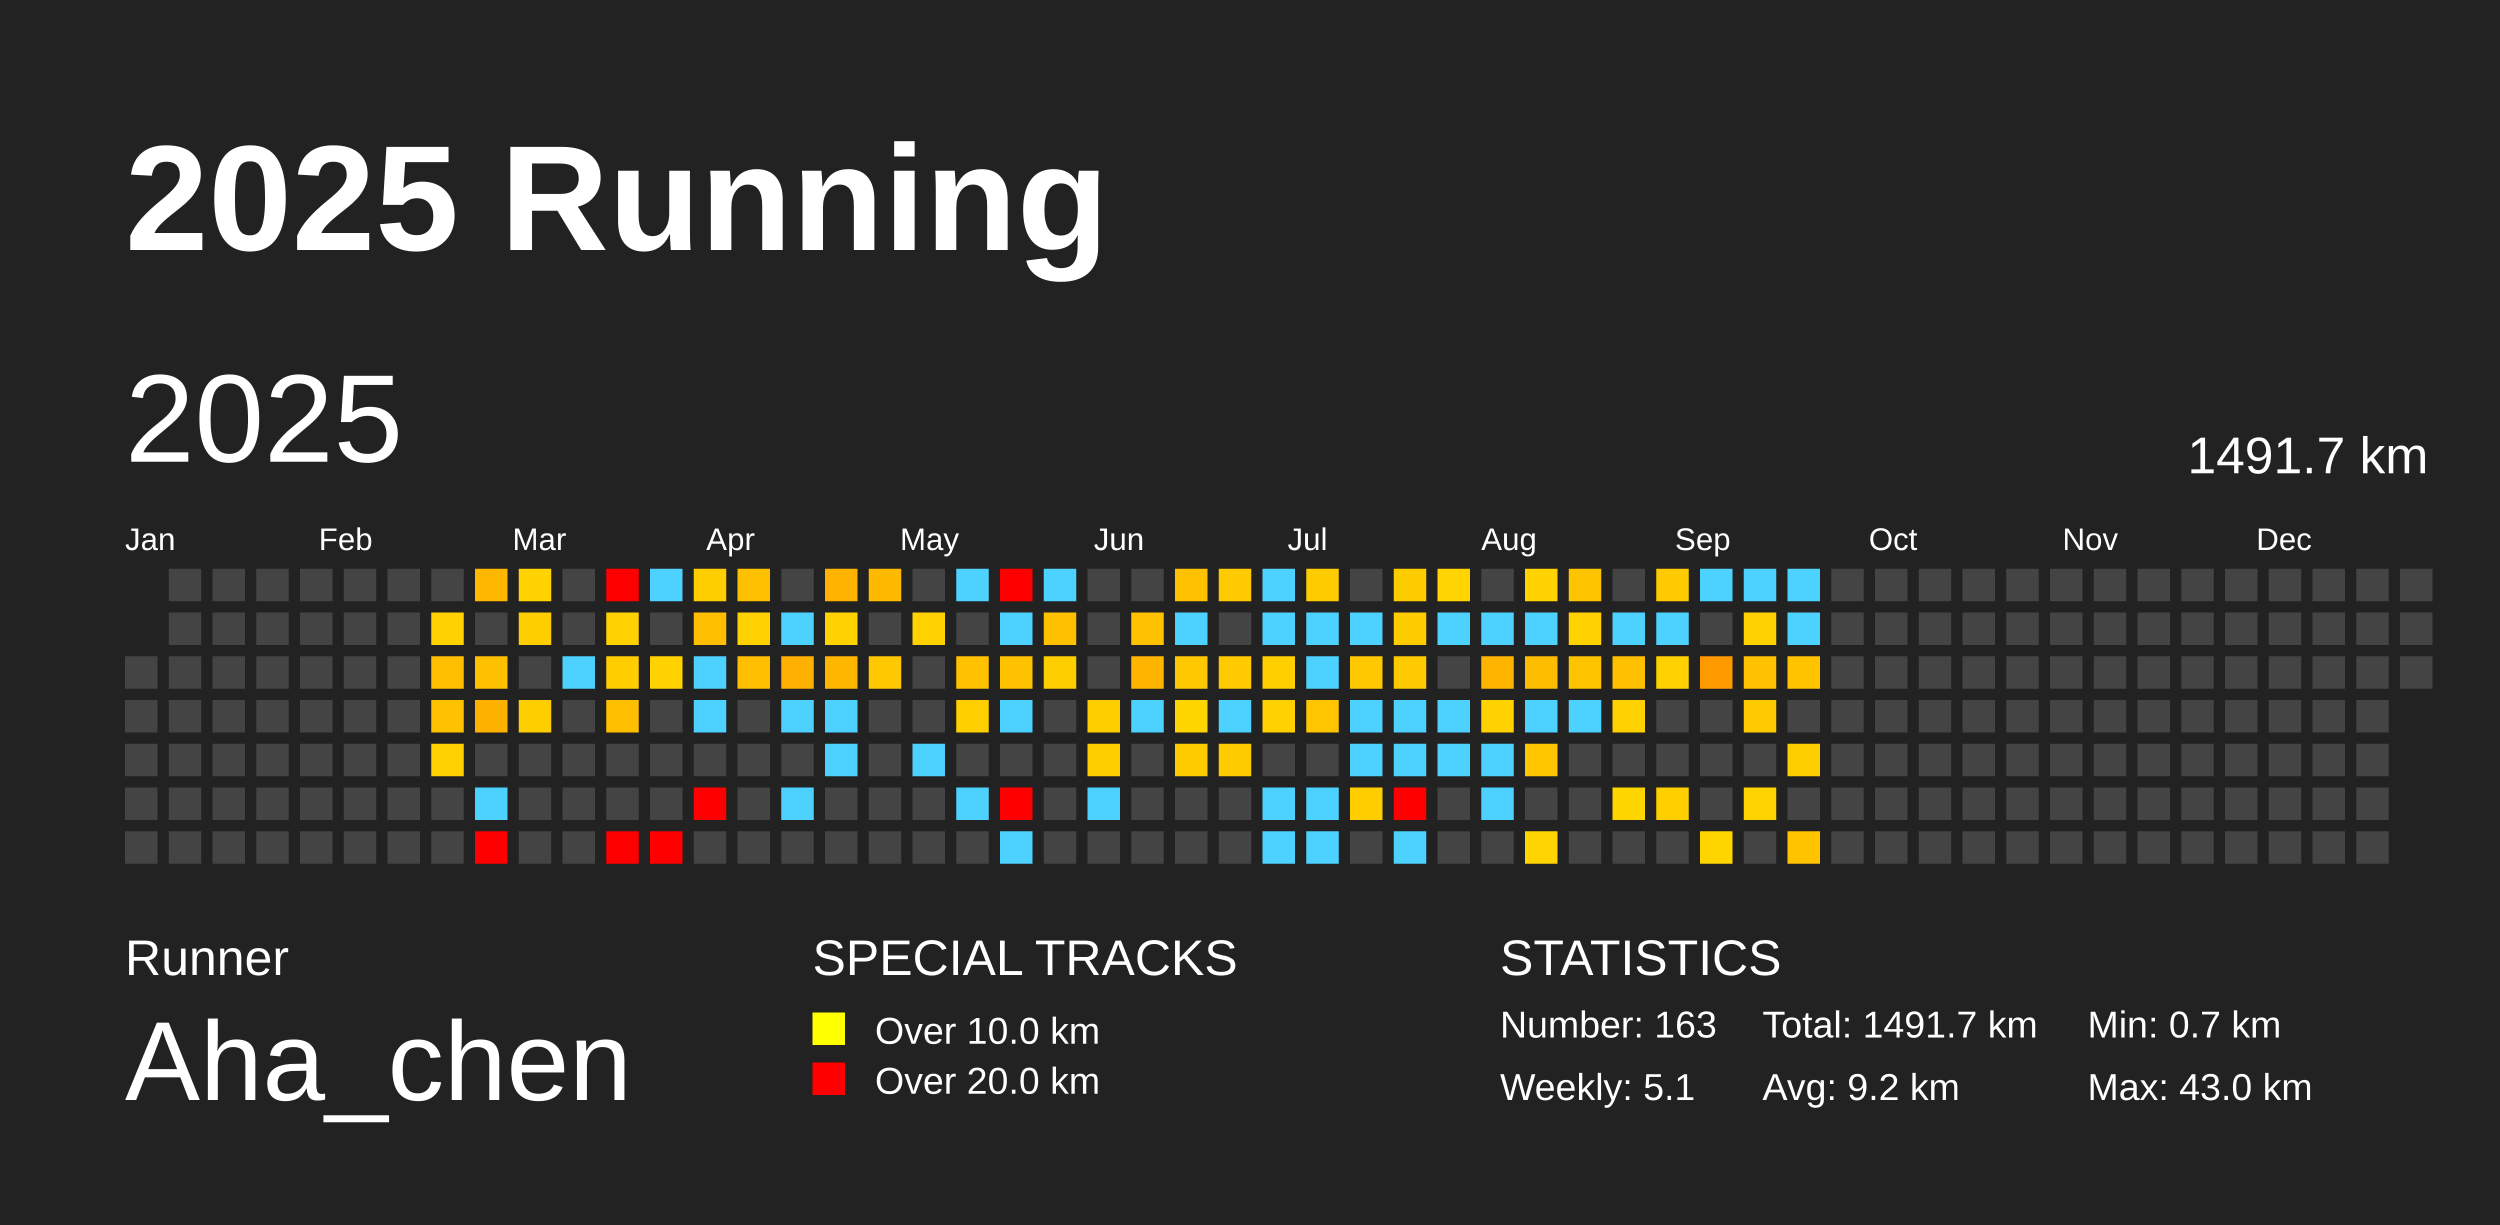
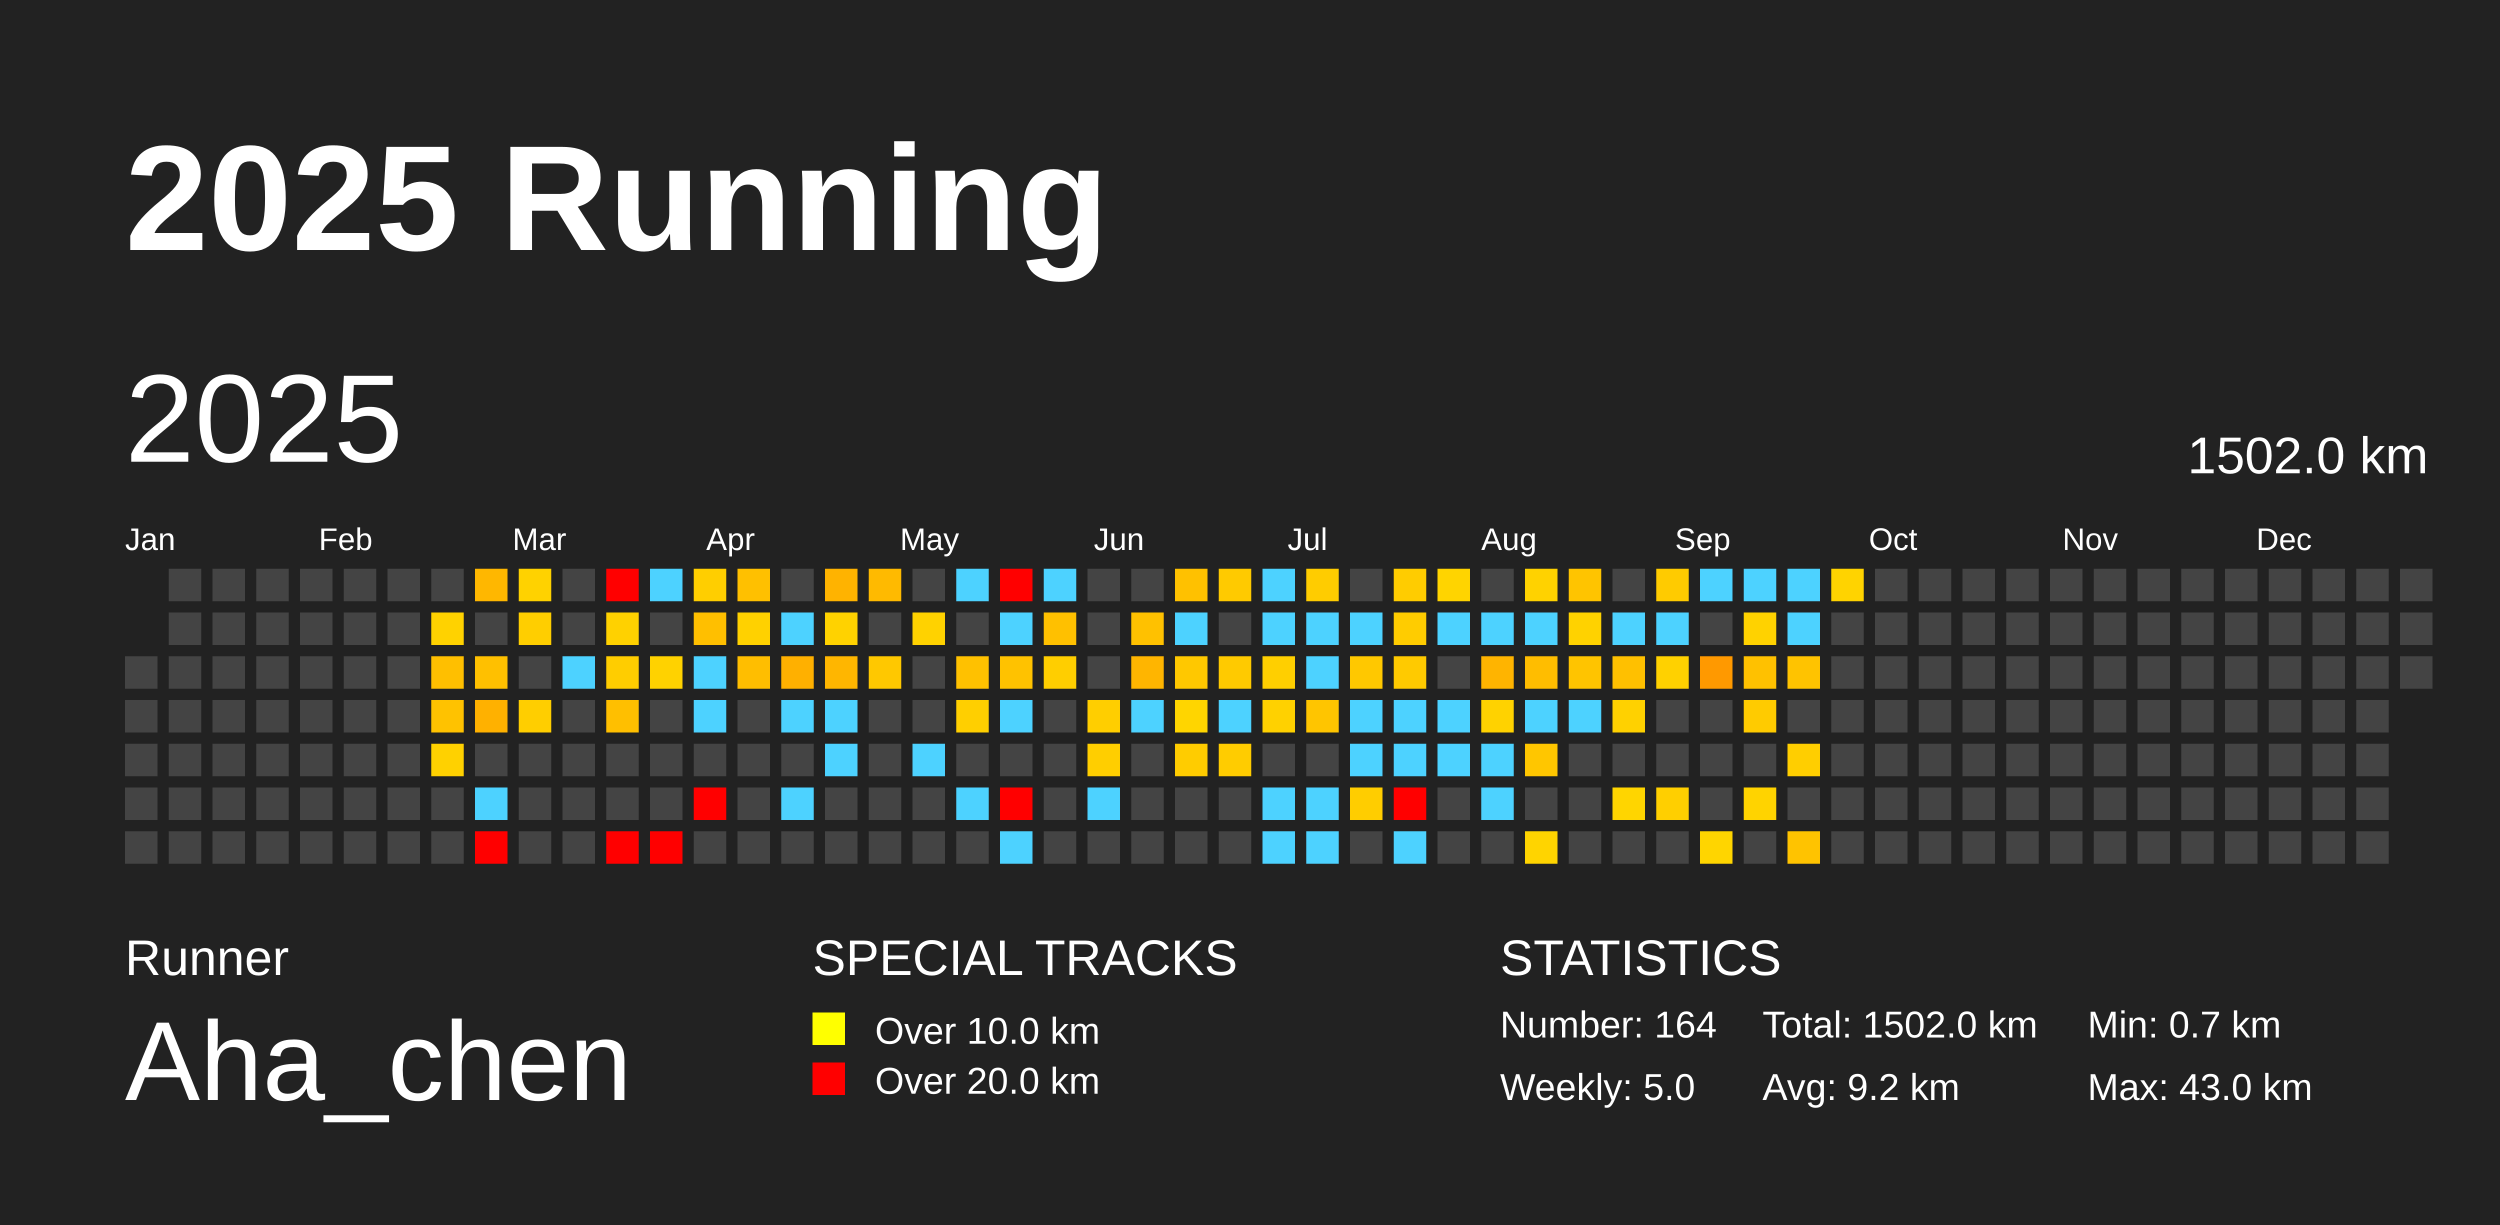
<svg xmlns="http://www.w3.org/2000/svg" baseProfile="full" height="98mm" version="1.1" viewBox="0,0,200,98" width="200mm">
  <defs />
  <rect fill="#222222" height="98" width="200" x="0" y="0" />
  <text fill="#FFFFFF" style="font-size:12px; font-family:Arial; font-weight:bold;" x="10" y="20">2025 Running</text>
  <text fill="#FFFFFF" style="font-size:4px; font-family:Arial" x="10" y="78">Runner</text>
  <text fill="#FFFFFF" style="font-size:9px; font-family:Arial" x="10" y="88">Aha_chen</text>
  <text fill="#FFFFFF" style="font-size:4px; font-family:Arial" x="65" y="78">SPECIAL TRACKS</text>
  <rect fill="yellow" height="2.6" width="2.6" x="65" y="81" />
  <text fill="#FFFFFF" style="font-size:3px; font-family:Arial" x="70" y="83.5">Over 10.0 km</text>
  <rect fill="red" height="2.6" width="2.6" x="65" y="85" />
  <text fill="#FFFFFF" style="font-size:3px; font-family:Arial" x="70" y="87.5">Over 20.0 km</text>
  <text fill="#FFFFFF" style="font-size:4px; font-family:Arial" x="120" y="78">STATISTICS</text>
-   <text fill="#FFFFFF" style="font-size:3px; font-family:Arial" x="120" y="83">Number: 163</text>
-   <text fill="#FFFFFF" style="font-size:3px; font-family:Arial" x="120" y="88">Weekly: 5.1</text>
-   <text fill="#FFFFFF" style="font-size:3px; font-family:Arial" x="141" y="83">Total: 1491.7 km</text>
+   <text fill="#FFFFFF" style="font-size:3px; font-family:Arial" x="120" y="83">Number: 164</text>
+   <text fill="#FFFFFF" style="font-size:3px; font-family:Arial" x="120" y="88">Weekly: 5.0</text>
+   <text fill="#FFFFFF" style="font-size:3px; font-family:Arial" x="141" y="83">Total: 1502.0 km</text>
  <text fill="#FFFFFF" style="font-size:3px; font-family:Arial" x="141" y="88">Avg: 9.2 km</text>
  <text fill="#FFFFFF" style="font-size:3px; font-family:Arial" x="167" y="83">Min: 0.7 km</text>
  <text fill="#FFFFFF" style="font-size:3px; font-family:Arial" x="167" y="88">Max: 43.0 km</text>
  <text dominant-baseline="hanging" fill="#FFFFFF" style="font-size:10.0px; font-family:Arial;" x="10" y="30">2025</text>
-   <text dominant-baseline="hanging" fill="#FFFFFF" style="font-size:4.125px; font-family:Arial;" x="175" y="35">1491.7 km</text>
+   <text dominant-baseline="hanging" fill="#FFFFFF" style="font-size:4.125px; font-family:Arial;" x="175" y="35">1502.0 km</text>
  <text fill="#FFFFFF" style="font-size:2.5px; font-family:Arial" x="10.0" y="44">Jan</text>
  <text fill="#FFFFFF" style="font-size:2.5px; font-family:Arial" x="25.5" y="44">Feb</text>
  <text fill="#FFFFFF" style="font-size:2.5px; font-family:Arial" x="41.0" y="44">Mar</text>
  <text fill="#FFFFFF" style="font-size:2.5px; font-family:Arial" x="56.5" y="44">Apr</text>
  <text fill="#FFFFFF" style="font-size:2.5px; font-family:Arial" x="72.0" y="44">May</text>
  <text fill="#FFFFFF" style="font-size:2.5px; font-family:Arial" x="87.5" y="44">Jun</text>
  <text fill="#FFFFFF" style="font-size:2.5px; font-family:Arial" x="103.0" y="44">Jul</text>
  <text fill="#FFFFFF" style="font-size:2.5px; font-family:Arial" x="118.5" y="44">Aug</text>
  <text fill="#FFFFFF" style="font-size:2.5px; font-family:Arial" x="134.0" y="44">Sep</text>
  <text fill="#FFFFFF" style="font-size:2.5px; font-family:Arial" x="149.5" y="44">Oct</text>
  <text fill="#FFFFFF" style="font-size:2.5px; font-family:Arial" x="165.0" y="44">Nov</text>
  <text fill="#FFFFFF" style="font-size:2.5px; font-family:Arial" x="180.5" y="44">Dec</text>
  <rect fill="#444444" height="2.6" width="2.6" x="10.0" y="52.5" />
  <rect fill="#444444" height="2.6" width="2.6" x="10.0" y="56.0" />
  <rect fill="#444444" height="2.6" width="2.6" x="10.0" y="59.5" />
  <rect fill="#444444" height="2.6" width="2.6" x="10.0" y="63.0" />
  <rect fill="#444444" height="2.6" width="2.6" x="10.0" y="66.5" />
  <rect fill="#444444" height="2.6" width="2.6" x="13.5" y="45.5" />
  <rect fill="#444444" height="2.6" width="2.6" x="13.5" y="49.0" />
  <rect fill="#444444" height="2.6" width="2.6" x="13.5" y="52.5" />
  <rect fill="#444444" height="2.6" width="2.6" x="13.5" y="56.0" />
  <rect fill="#444444" height="2.6" width="2.6" x="13.5" y="59.5" />
  <rect fill="#444444" height="2.6" width="2.6" x="13.5" y="63.0" />
  <rect fill="#444444" height="2.6" width="2.6" x="13.5" y="66.5" />
  <rect fill="#444444" height="2.6" width="2.6" x="17.0" y="45.5" />
  <rect fill="#444444" height="2.6" width="2.6" x="17.0" y="49.0" />
  <rect fill="#444444" height="2.6" width="2.6" x="17.0" y="52.5" />
  <rect fill="#444444" height="2.6" width="2.6" x="17.0" y="56.0" />
  <rect fill="#444444" height="2.6" width="2.6" x="17.0" y="59.5" />
  <rect fill="#444444" height="2.6" width="2.6" x="17.0" y="63.0" />
  <rect fill="#444444" height="2.6" width="2.6" x="17.0" y="66.5" />
  <rect fill="#444444" height="2.6" width="2.6" x="20.5" y="45.5" />
  <rect fill="#444444" height="2.6" width="2.6" x="20.5" y="49.0" />
  <rect fill="#444444" height="2.6" width="2.6" x="20.5" y="52.5" />
  <rect fill="#444444" height="2.6" width="2.6" x="20.5" y="56.0" />
  <rect fill="#444444" height="2.6" width="2.6" x="20.5" y="59.5" />
  <rect fill="#444444" height="2.6" width="2.6" x="20.5" y="63.0" />
  <rect fill="#444444" height="2.6" width="2.6" x="20.5" y="66.5" />
  <rect fill="#444444" height="2.6" width="2.6" x="24.0" y="45.5" />
  <rect fill="#444444" height="2.6" width="2.6" x="24.0" y="49.0" />
  <rect fill="#444444" height="2.6" width="2.6" x="24.0" y="52.5" />
  <rect fill="#444444" height="2.6" width="2.6" x="24.0" y="56.0" />
  <rect fill="#444444" height="2.6" width="2.6" x="24.0" y="59.5" />
  <rect fill="#444444" height="2.6" width="2.6" x="24.0" y="63.0" />
  <rect fill="#444444" height="2.6" width="2.6" x="24.0" y="66.5" />
  <rect fill="#444444" height="2.6" width="2.6" x="27.5" y="45.5" />
  <rect fill="#444444" height="2.6" width="2.6" x="27.5" y="49.0" />
  <rect fill="#444444" height="2.6" width="2.6" x="27.5" y="52.5" />
  <rect fill="#444444" height="2.6" width="2.6" x="27.5" y="56.0" />
  <rect fill="#444444" height="2.6" width="2.6" x="27.5" y="59.5" />
  <rect fill="#444444" height="2.6" width="2.6" x="27.5" y="63.0" />
  <rect fill="#444444" height="2.6" width="2.6" x="27.5" y="66.5" />
  <rect fill="#444444" height="2.6" width="2.6" x="31.0" y="45.5" />
  <rect fill="#444444" height="2.6" width="2.6" x="31.0" y="49.0" />
  <rect fill="#444444" height="2.6" width="2.6" x="31.0" y="52.5" />
  <rect fill="#444444" height="2.6" width="2.6" x="31.0" y="56.0" />
  <rect fill="#444444" height="2.6" width="2.6" x="31.0" y="59.5" />
  <rect fill="#444444" height="2.6" width="2.6" x="31.0" y="63.0" />
  <rect fill="#444444" height="2.6" width="2.6" x="31.0" y="66.5" />
  <rect fill="#444444" height="2.6" width="2.6" x="34.5" y="45.5" />
  <rect fill="#ffd200" height="2.6" width="2.6" x="34.5" y="49.0" />
  <rect fill="#ffbf00" height="2.6" width="2.6" x="34.5" y="52.5" />
  <rect fill="#ffc200" height="2.6" width="2.6" x="34.5" y="56.0" />
  <rect fill="#ffd100" height="2.6" width="2.6" x="34.5" y="59.5" />
  <rect fill="#444444" height="2.6" width="2.6" x="34.5" y="63.0" />
  <rect fill="#444444" height="2.6" width="2.6" x="34.5" y="66.5" />
  <rect fill="#ffb700" height="2.6" width="2.6" x="38.0" y="45.5" />
  <rect fill="#444444" height="2.6" width="2.6" x="38.0" y="49.0" />
  <rect fill="#ffc000" height="2.6" width="2.6" x="38.0" y="52.5" />
  <rect fill="#ffb100" height="2.6" width="2.6" x="38.0" y="56.0" />
  <rect fill="#444444" height="2.6" width="2.6" x="38.0" y="59.5" />
  <rect fill="#4dd2ff" height="2.6" width="2.6" x="38.0" y="63.0" />
  <rect fill="red" height="2.6" width="2.6" x="38.0" y="66.5" />
  <rect fill="#ffd200" height="2.6" width="2.6" x="41.5" y="45.5" />
  <rect fill="#ffce00" height="2.6" width="2.6" x="41.5" y="49.0" />
  <rect fill="#444444" height="2.6" width="2.6" x="41.5" y="52.5" />
  <rect fill="#ffce00" height="2.6" width="2.6" x="41.5" y="56.0" />
  <rect fill="#444444" height="2.6" width="2.6" x="41.5" y="59.5" />
  <rect fill="#444444" height="2.6" width="2.6" x="41.5" y="63.0" />
  <rect fill="#444444" height="2.6" width="2.6" x="41.5" y="66.5" />
  <rect fill="#444444" height="2.6" width="2.6" x="45.0" y="45.5" />
  <rect fill="#444444" height="2.6" width="2.6" x="45.0" y="49.0" />
  <rect fill="#4dd2ff" height="2.6" width="2.6" x="45.0" y="52.5" />
  <rect fill="#444444" height="2.6" width="2.6" x="45.0" y="56.0" />
  <rect fill="#444444" height="2.6" width="2.6" x="45.0" y="59.5" />
  <rect fill="#444444" height="2.6" width="2.6" x="45.0" y="63.0" />
  <rect fill="#444444" height="2.6" width="2.6" x="45.0" y="66.5" />
  <rect fill="red" height="2.6" width="2.6" x="48.5" y="45.5" />
  <rect fill="#ffd100" height="2.6" width="2.6" x="48.5" y="49.0" />
  <rect fill="#ffcd00" height="2.6" width="2.6" x="48.5" y="52.5" />
  <rect fill="#ffbf00" height="2.6" width="2.6" x="48.5" y="56.0" />
  <rect fill="#444444" height="2.6" width="2.6" x="48.5" y="59.5" />
  <rect fill="#444444" height="2.6" width="2.6" x="48.5" y="63.0" />
  <rect fill="red" height="2.6" width="2.6" x="48.5" y="66.5" />
  <rect fill="#4dd2ff" height="2.6" width="2.6" x="52.0" y="45.5" />
  <rect fill="#444444" height="2.6" width="2.6" x="52.0" y="49.0" />
  <rect fill="#ffd200" height="2.6" width="2.6" x="52.0" y="52.5" />
  <rect fill="#444444" height="2.6" width="2.6" x="52.0" y="56.0" />
  <rect fill="#444444" height="2.6" width="2.6" x="52.0" y="59.5" />
  <rect fill="#444444" height="2.6" width="2.6" x="52.0" y="63.0" />
  <rect fill="red" height="2.6" width="2.6" x="52.0" y="66.5" />
  <rect fill="#ffce00" height="2.6" width="2.6" x="55.5" y="45.5" />
  <rect fill="#ffbf00" height="2.6" width="2.6" x="55.5" y="49.0" />
  <rect fill="#4dd2ff" height="2.6" width="2.6" x="55.5" y="52.5" />
  <rect fill="#4dd2ff" height="2.6" width="2.6" x="55.5" y="56.0" />
  <rect fill="#444444" height="2.6" width="2.6" x="55.5" y="59.5" />
  <rect fill="red" height="2.6" width="2.6" x="55.5" y="63.0" />
  <rect fill="#444444" height="2.6" width="2.6" x="55.5" y="66.5" />
  <rect fill="#ffc000" height="2.6" width="2.6" x="59.0" y="45.5" />
  <rect fill="#ffd100" height="2.6" width="2.6" x="59.0" y="49.0" />
  <rect fill="#ffbe00" height="2.6" width="2.6" x="59.0" y="52.5" />
  <rect fill="#444444" height="2.6" width="2.6" x="59.0" y="56.0" />
  <rect fill="#444444" height="2.6" width="2.6" x="59.0" y="59.5" />
  <rect fill="#444444" height="2.6" width="2.6" x="59.0" y="63.0" />
  <rect fill="#444444" height="2.6" width="2.6" x="59.0" y="66.5" />
  <rect fill="#444444" height="2.6" width="2.6" x="62.5" y="45.5" />
  <rect fill="#4dd2ff" height="2.6" width="2.6" x="62.5" y="49.0" />
  <rect fill="#ffb000" height="2.6" width="2.6" x="62.5" y="52.5" />
  <rect fill="#4dd2ff" height="2.6" width="2.6" x="62.5" y="56.0" />
  <rect fill="#444444" height="2.6" width="2.6" x="62.5" y="59.5" />
  <rect fill="#4dd2ff" height="2.6" width="2.6" x="62.5" y="63.0" />
  <rect fill="#444444" height="2.6" width="2.6" x="62.5" y="66.5" />
  <rect fill="#ffb300" height="2.6" width="2.6" x="66.0" y="45.5" />
  <rect fill="#ffd200" height="2.6" width="2.6" x="66.0" y="49.0" />
  <rect fill="#ffb600" height="2.6" width="2.6" x="66.0" y="52.5" />
  <rect fill="#4dd2ff" height="2.6" width="2.6" x="66.0" y="56.0" />
  <rect fill="#4dd2ff" height="2.6" width="2.6" x="66.0" y="59.5" />
  <rect fill="#444444" height="2.6" width="2.6" x="66.0" y="63.0" />
  <rect fill="#444444" height="2.6" width="2.6" x="66.0" y="66.5" />
  <rect fill="#ffba00" height="2.6" width="2.6" x="69.5" y="45.5" />
  <rect fill="#444444" height="2.6" width="2.6" x="69.5" y="49.0" />
  <rect fill="#ffc800" height="2.6" width="2.6" x="69.5" y="52.5" />
  <rect fill="#444444" height="2.6" width="2.6" x="69.5" y="56.0" />
  <rect fill="#444444" height="2.6" width="2.6" x="69.5" y="59.5" />
  <rect fill="#444444" height="2.6" width="2.6" x="69.5" y="63.0" />
  <rect fill="#444444" height="2.6" width="2.6" x="69.5" y="66.5" />
  <rect fill="#444444" height="2.6" width="2.6" x="73.0" y="45.5" />
  <rect fill="#ffd200" height="2.6" width="2.6" x="73.0" y="49.0" />
  <rect fill="#444444" height="2.6" width="2.6" x="73.0" y="52.5" />
  <rect fill="#444444" height="2.6" width="2.6" x="73.0" y="56.0" />
  <rect fill="#4dd2ff" height="2.6" width="2.6" x="73.0" y="59.5" />
  <rect fill="#444444" height="2.6" width="2.6" x="73.0" y="63.0" />
  <rect fill="#444444" height="2.6" width="2.6" x="73.0" y="66.5" />
  <rect fill="#4dd2ff" height="2.6" width="2.6" x="76.5" y="45.5" />
  <rect fill="#444444" height="2.6" width="2.6" x="76.5" y="49.0" />
  <rect fill="#ffc100" height="2.6" width="2.6" x="76.5" y="52.5" />
  <rect fill="#ffcf00" height="2.6" width="2.6" x="76.5" y="56.0" />
  <rect fill="#444444" height="2.6" width="2.6" x="76.5" y="59.5" />
  <rect fill="#4dd2ff" height="2.6" width="2.6" x="76.5" y="63.0" />
  <rect fill="#444444" height="2.6" width="2.6" x="76.5" y="66.5" />
  <rect fill="red" height="2.6" width="2.6" x="80.0" y="45.5" />
  <rect fill="#4dd2ff" height="2.6" width="2.6" x="80.0" y="49.0" />
  <rect fill="#ffc200" height="2.6" width="2.6" x="80.0" y="52.5" />
  <rect fill="#4dd2ff" height="2.6" width="2.6" x="80.0" y="56.0" />
  <rect fill="#444444" height="2.6" width="2.6" x="80.0" y="59.5" />
  <rect fill="red" height="2.6" width="2.6" x="80.0" y="63.0" />
  <rect fill="#4dd2ff" height="2.6" width="2.6" x="80.0" y="66.5" />
  <rect fill="#4dd2ff" height="2.6" width="2.6" x="83.5" y="45.5" />
  <rect fill="#ffc000" height="2.6" width="2.6" x="83.5" y="49.0" />
  <rect fill="#ffce00" height="2.6" width="2.6" x="83.5" y="52.5" />
  <rect fill="#444444" height="2.6" width="2.6" x="83.5" y="56.0" />
  <rect fill="#444444" height="2.6" width="2.6" x="83.5" y="59.5" />
  <rect fill="#444444" height="2.6" width="2.6" x="83.5" y="63.0" />
  <rect fill="#444444" height="2.6" width="2.6" x="83.5" y="66.5" />
  <rect fill="#444444" height="2.6" width="2.6" x="87.0" y="45.5" />
  <rect fill="#444444" height="2.6" width="2.6" x="87.0" y="49.0" />
  <rect fill="#444444" height="2.6" width="2.6" x="87.0" y="52.5" />
  <rect fill="#ffce00" height="2.6" width="2.6" x="87.0" y="56.0" />
  <rect fill="#ffce00" height="2.6" width="2.6" x="87.0" y="59.5" />
  <rect fill="#4dd2ff" height="2.6" width="2.6" x="87.0" y="63.0" />
  <rect fill="#444444" height="2.6" width="2.6" x="87.0" y="66.5" />
  <rect fill="#444444" height="2.6" width="2.6" x="90.5" y="45.5" />
  <rect fill="#ffc100" height="2.6" width="2.6" x="90.5" y="49.0" />
  <rect fill="#ffb500" height="2.6" width="2.6" x="90.5" y="52.5" />
  <rect fill="#4dd2ff" height="2.6" width="2.6" x="90.5" y="56.0" />
  <rect fill="#444444" height="2.6" width="2.6" x="90.5" y="59.5" />
  <rect fill="#444444" height="2.6" width="2.6" x="90.5" y="63.0" />
  <rect fill="#444444" height="2.6" width="2.6" x="90.5" y="66.5" />
  <rect fill="#ffc100" height="2.6" width="2.6" x="94.0" y="45.5" />
  <rect fill="#4dd2ff" height="2.6" width="2.6" x="94.0" y="49.0" />
  <rect fill="#ffc800" height="2.6" width="2.6" x="94.0" y="52.5" />
  <rect fill="#ffd500" height="2.6" width="2.6" x="94.0" y="56.0" />
  <rect fill="#ffcc00" height="2.6" width="2.6" x="94.0" y="59.5" />
  <rect fill="#444444" height="2.6" width="2.6" x="94.0" y="63.0" />
  <rect fill="#444444" height="2.6" width="2.6" x="94.0" y="66.5" />
  <rect fill="#ffca00" height="2.6" width="2.6" x="97.5" y="45.5" />
  <rect fill="#444444" height="2.6" width="2.6" x="97.5" y="49.0" />
  <rect fill="#ffca00" height="2.6" width="2.6" x="97.5" y="52.5" />
  <rect fill="#4dd2ff" height="2.6" width="2.6" x="97.5" y="56.0" />
  <rect fill="#ffcc00" height="2.6" width="2.6" x="97.5" y="59.5" />
  <rect fill="#444444" height="2.6" width="2.6" x="97.5" y="63.0" />
  <rect fill="#444444" height="2.6" width="2.6" x="97.5" y="66.5" />
  <rect fill="#4dd2ff" height="2.6" width="2.6" x="101.0" y="45.5" />
  <rect fill="#4dd2ff" height="2.6" width="2.6" x="101.0" y="49.0" />
  <rect fill="#ffcf00" height="2.6" width="2.6" x="101.0" y="52.5" />
  <rect fill="#ffd100" height="2.6" width="2.6" x="101.0" y="56.0" />
  <rect fill="#444444" height="2.6" width="2.6" x="101.0" y="59.5" />
  <rect fill="#4dd2ff" height="2.6" width="2.6" x="101.0" y="63.0" />
  <rect fill="#4dd2ff" height="2.6" width="2.6" x="101.0" y="66.5" />
  <rect fill="#ffcc00" height="2.6" width="2.6" x="104.5" y="45.5" />
  <rect fill="#4dd2ff" height="2.6" width="2.6" x="104.5" y="49.0" />
  <rect fill="#4dd2ff" height="2.6" width="2.6" x="104.5" y="52.5" />
  <rect fill="#ffc500" height="2.6" width="2.6" x="104.5" y="56.0" />
  <rect fill="#444444" height="2.6" width="2.6" x="104.5" y="59.5" />
  <rect fill="#4dd2ff" height="2.6" width="2.6" x="104.5" y="63.0" />
  <rect fill="#4dd2ff" height="2.6" width="2.6" x="104.5" y="66.5" />
  <rect fill="#444444" height="2.6" width="2.6" x="108.0" y="45.5" />
  <rect fill="#4dd2ff" height="2.6" width="2.6" x="108.0" y="49.0" />
  <rect fill="#ffc800" height="2.6" width="2.6" x="108.0" y="52.5" />
  <rect fill="#4dd2ff" height="2.6" width="2.6" x="108.0" y="56.0" />
  <rect fill="#4dd2ff" height="2.6" width="2.6" x="108.0" y="59.5" />
  <rect fill="#ffcd00" height="2.6" width="2.6" x="108.0" y="63.0" />
  <rect fill="#444444" height="2.6" width="2.6" x="108.0" y="66.5" />
  <rect fill="#ffcc00" height="2.6" width="2.6" x="111.5" y="45.5" />
  <rect fill="#ffcc00" height="2.6" width="2.6" x="111.5" y="49.0" />
  <rect fill="#ffca00" height="2.6" width="2.6" x="111.5" y="52.5" />
  <rect fill="#4dd2ff" height="2.6" width="2.6" x="111.5" y="56.0" />
  <rect fill="#4dd2ff" height="2.6" width="2.6" x="111.5" y="59.5" />
  <rect fill="red" height="2.6" width="2.6" x="111.5" y="63.0" />
  <rect fill="#4dd2ff" height="2.6" width="2.6" x="111.5" y="66.5" />
  <rect fill="#ffd400" height="2.6" width="2.6" x="115.0" y="45.5" />
  <rect fill="#4dd2ff" height="2.6" width="2.6" x="115.0" y="49.0" />
  <rect fill="#444444" height="2.6" width="2.6" x="115.0" y="52.5" />
  <rect fill="#4dd2ff" height="2.6" width="2.6" x="115.0" y="56.0" />
  <rect fill="#4dd2ff" height="2.6" width="2.6" x="115.0" y="59.5" />
  <rect fill="#444444" height="2.6" width="2.6" x="115.0" y="63.0" />
  <rect fill="#444444" height="2.6" width="2.6" x="115.0" y="66.5" />
  <rect fill="#444444" height="2.6" width="2.6" x="118.5" y="45.5" />
  <rect fill="#4dd2ff" height="2.6" width="2.6" x="118.5" y="49.0" />
  <rect fill="#ffb400" height="2.6" width="2.6" x="118.5" y="52.5" />
  <rect fill="#ffd200" height="2.6" width="2.6" x="118.5" y="56.0" />
  <rect fill="#4dd2ff" height="2.6" width="2.6" x="118.5" y="59.5" />
  <rect fill="#4dd2ff" height="2.6" width="2.6" x="118.5" y="63.0" />
  <rect fill="#444444" height="2.6" width="2.6" x="118.5" y="66.5" />
  <rect fill="#ffd200" height="2.6" width="2.6" x="122.0" y="45.5" />
  <rect fill="#4dd2ff" height="2.6" width="2.6" x="122.0" y="49.0" />
  <rect fill="#ffbd00" height="2.6" width="2.6" x="122.0" y="52.5" />
  <rect fill="#4dd2ff" height="2.6" width="2.6" x="122.0" y="56.0" />
  <rect fill="#ffc600" height="2.6" width="2.6" x="122.0" y="59.5" />
  <rect fill="#444444" height="2.6" width="2.6" x="122.0" y="63.0" />
  <rect fill="#ffd400" height="2.6" width="2.6" x="122.0" y="66.5" />
  <rect fill="#ffc400" height="2.6" width="2.6" x="125.5" y="45.5" />
  <rect fill="#ffd200" height="2.6" width="2.6" x="125.5" y="49.0" />
  <rect fill="#ffc400" height="2.6" width="2.6" x="125.5" y="52.5" />
  <rect fill="#4dd2ff" height="2.6" width="2.6" x="125.5" y="56.0" />
  <rect fill="#444444" height="2.6" width="2.6" x="125.5" y="59.5" />
  <rect fill="#444444" height="2.6" width="2.6" x="125.5" y="63.0" />
  <rect fill="#444444" height="2.6" width="2.6" x="125.5" y="66.5" />
  <rect fill="#444444" height="2.6" width="2.6" x="129.0" y="45.5" />
  <rect fill="#4dd2ff" height="2.6" width="2.6" x="129.0" y="49.0" />
  <rect fill="#ffc000" height="2.6" width="2.6" x="129.0" y="52.5" />
  <rect fill="#ffd100" height="2.6" width="2.6" x="129.0" y="56.0" />
  <rect fill="#444444" height="2.6" width="2.6" x="129.0" y="59.5" />
  <rect fill="#ffd500" height="2.6" width="2.6" x="129.0" y="63.0" />
  <rect fill="#444444" height="2.6" width="2.6" x="129.0" y="66.5" />
  <rect fill="#ffcb00" height="2.6" width="2.6" x="132.5" y="45.5" />
  <rect fill="#4dd2ff" height="2.6" width="2.6" x="132.5" y="49.0" />
  <rect fill="#ffd100" height="2.6" width="2.6" x="132.5" y="52.5" />
  <rect fill="#444444" height="2.6" width="2.6" x="132.5" y="56.0" />
  <rect fill="#444444" height="2.6" width="2.6" x="132.5" y="59.5" />
  <rect fill="#ffcf00" height="2.6" width="2.6" x="132.5" y="63.0" />
  <rect fill="#444444" height="2.6" width="2.6" x="132.5" y="66.5" />
  <rect fill="#4dd2ff" height="2.6" width="2.6" x="136.0" y="45.5" />
  <rect fill="#444444" height="2.6" width="2.6" x="136.0" y="49.0" />
  <rect fill="#ff9900" height="2.6" width="2.6" x="136.0" y="52.5" />
  <rect fill="#444444" height="2.6" width="2.6" x="136.0" y="56.0" />
  <rect fill="#444444" height="2.6" width="2.6" x="136.0" y="59.5" />
  <rect fill="#444444" height="2.6" width="2.6" x="136.0" y="63.0" />
  <rect fill="#ffd500" height="2.6" width="2.6" x="136.0" y="66.5" />
  <rect fill="#4dd2ff" height="2.6" width="2.6" x="139.5" y="45.5" />
  <rect fill="#ffd200" height="2.6" width="2.6" x="139.5" y="49.0" />
  <rect fill="#ffc100" height="2.6" width="2.6" x="139.5" y="52.5" />
  <rect fill="#ffcb00" height="2.6" width="2.6" x="139.5" y="56.0" />
  <rect fill="#444444" height="2.6" width="2.6" x="139.5" y="59.5" />
  <rect fill="#ffd300" height="2.6" width="2.6" x="139.5" y="63.0" />
  <rect fill="#444444" height="2.6" width="2.6" x="139.5" y="66.5" />
  <rect fill="#4dd2ff" height="2.6" width="2.6" x="143.0" y="45.5" />
  <rect fill="#4dd2ff" height="2.6" width="2.6" x="143.0" y="49.0" />
  <rect fill="#ffc300" height="2.6" width="2.6" x="143.0" y="52.5" />
  <rect fill="#444444" height="2.6" width="2.6" x="143.0" y="56.0" />
  <rect fill="#ffce00" height="2.6" width="2.6" x="143.0" y="59.5" />
  <rect fill="#444444" height="2.6" width="2.6" x="143.0" y="63.0" />
  <rect fill="#ffc300" height="2.6" width="2.6" x="143.0" y="66.5" />
-   <rect fill="#444444" height="2.6" width="2.6" x="146.5" y="45.5" />
+   <rect fill="#ffd300" height="2.6" width="2.6" x="146.5" y="45.5" />
  <rect fill="#444444" height="2.6" width="2.6" x="146.5" y="49.0" />
  <rect fill="#444444" height="2.6" width="2.6" x="146.5" y="52.5" />
  <rect fill="#444444" height="2.6" width="2.6" x="146.5" y="56.0" />
  <rect fill="#444444" height="2.6" width="2.6" x="146.5" y="59.5" />
  <rect fill="#444444" height="2.6" width="2.6" x="146.5" y="63.0" />
  <rect fill="#444444" height="2.6" width="2.6" x="146.5" y="66.5" />
  <rect fill="#444444" height="2.6" width="2.6" x="150.0" y="45.5" />
  <rect fill="#444444" height="2.6" width="2.6" x="150.0" y="49.0" />
  <rect fill="#444444" height="2.6" width="2.6" x="150.0" y="52.5" />
  <rect fill="#444444" height="2.6" width="2.6" x="150.0" y="56.0" />
  <rect fill="#444444" height="2.6" width="2.6" x="150.0" y="59.5" />
  <rect fill="#444444" height="2.6" width="2.6" x="150.0" y="63.0" />
  <rect fill="#444444" height="2.6" width="2.6" x="150.0" y="66.5" />
  <rect fill="#444444" height="2.6" width="2.6" x="153.5" y="45.5" />
  <rect fill="#444444" height="2.6" width="2.6" x="153.5" y="49.0" />
  <rect fill="#444444" height="2.6" width="2.6" x="153.5" y="52.5" />
  <rect fill="#444444" height="2.6" width="2.6" x="153.5" y="56.0" />
  <rect fill="#444444" height="2.6" width="2.6" x="153.5" y="59.5" />
  <rect fill="#444444" height="2.6" width="2.6" x="153.5" y="63.0" />
  <rect fill="#444444" height="2.6" width="2.6" x="153.5" y="66.5" />
  <rect fill="#444444" height="2.6" width="2.6" x="157.0" y="45.5" />
  <rect fill="#444444" height="2.6" width="2.6" x="157.0" y="49.0" />
  <rect fill="#444444" height="2.6" width="2.6" x="157.0" y="52.5" />
  <rect fill="#444444" height="2.6" width="2.6" x="157.0" y="56.0" />
  <rect fill="#444444" height="2.6" width="2.6" x="157.0" y="59.5" />
  <rect fill="#444444" height="2.6" width="2.6" x="157.0" y="63.0" />
  <rect fill="#444444" height="2.6" width="2.6" x="157.0" y="66.5" />
  <rect fill="#444444" height="2.6" width="2.6" x="160.5" y="45.5" />
  <rect fill="#444444" height="2.6" width="2.6" x="160.5" y="49.0" />
  <rect fill="#444444" height="2.6" width="2.6" x="160.5" y="52.5" />
  <rect fill="#444444" height="2.6" width="2.6" x="160.5" y="56.0" />
  <rect fill="#444444" height="2.6" width="2.6" x="160.5" y="59.5" />
  <rect fill="#444444" height="2.6" width="2.6" x="160.5" y="63.0" />
  <rect fill="#444444" height="2.6" width="2.6" x="160.5" y="66.5" />
  <rect fill="#444444" height="2.6" width="2.6" x="164.0" y="45.5" />
  <rect fill="#444444" height="2.6" width="2.6" x="164.0" y="49.0" />
  <rect fill="#444444" height="2.6" width="2.6" x="164.0" y="52.5" />
  <rect fill="#444444" height="2.6" width="2.6" x="164.0" y="56.0" />
  <rect fill="#444444" height="2.6" width="2.6" x="164.0" y="59.5" />
  <rect fill="#444444" height="2.6" width="2.6" x="164.0" y="63.0" />
  <rect fill="#444444" height="2.6" width="2.6" x="164.0" y="66.5" />
  <rect fill="#444444" height="2.6" width="2.6" x="167.5" y="45.5" />
  <rect fill="#444444" height="2.6" width="2.6" x="167.5" y="49.0" />
  <rect fill="#444444" height="2.6" width="2.6" x="167.5" y="52.5" />
  <rect fill="#444444" height="2.6" width="2.6" x="167.5" y="56.0" />
  <rect fill="#444444" height="2.6" width="2.6" x="167.5" y="59.5" />
  <rect fill="#444444" height="2.6" width="2.6" x="167.5" y="63.0" />
  <rect fill="#444444" height="2.6" width="2.6" x="167.5" y="66.5" />
  <rect fill="#444444" height="2.6" width="2.6" x="171.0" y="45.5" />
  <rect fill="#444444" height="2.6" width="2.6" x="171.0" y="49.0" />
  <rect fill="#444444" height="2.6" width="2.6" x="171.0" y="52.5" />
  <rect fill="#444444" height="2.6" width="2.6" x="171.0" y="56.0" />
  <rect fill="#444444" height="2.6" width="2.6" x="171.0" y="59.5" />
  <rect fill="#444444" height="2.6" width="2.6" x="171.0" y="63.0" />
  <rect fill="#444444" height="2.6" width="2.6" x="171.0" y="66.5" />
  <rect fill="#444444" height="2.6" width="2.6" x="174.5" y="45.5" />
  <rect fill="#444444" height="2.6" width="2.6" x="174.5" y="49.0" />
  <rect fill="#444444" height="2.6" width="2.6" x="174.5" y="52.5" />
  <rect fill="#444444" height="2.6" width="2.6" x="174.5" y="56.0" />
  <rect fill="#444444" height="2.6" width="2.6" x="174.5" y="59.5" />
  <rect fill="#444444" height="2.6" width="2.6" x="174.5" y="63.0" />
  <rect fill="#444444" height="2.6" width="2.6" x="174.5" y="66.5" />
  <rect fill="#444444" height="2.6" width="2.6" x="178.0" y="45.5" />
  <rect fill="#444444" height="2.6" width="2.6" x="178.0" y="49.0" />
  <rect fill="#444444" height="2.6" width="2.6" x="178.0" y="52.5" />
  <rect fill="#444444" height="2.6" width="2.6" x="178.0" y="56.0" />
  <rect fill="#444444" height="2.6" width="2.6" x="178.0" y="59.5" />
  <rect fill="#444444" height="2.6" width="2.6" x="178.0" y="63.0" />
  <rect fill="#444444" height="2.6" width="2.6" x="178.0" y="66.5" />
  <rect fill="#444444" height="2.6" width="2.6" x="181.5" y="45.5" />
  <rect fill="#444444" height="2.6" width="2.6" x="181.5" y="49.0" />
  <rect fill="#444444" height="2.6" width="2.6" x="181.5" y="52.5" />
  <rect fill="#444444" height="2.6" width="2.6" x="181.5" y="56.0" />
  <rect fill="#444444" height="2.6" width="2.6" x="181.5" y="59.5" />
  <rect fill="#444444" height="2.6" width="2.6" x="181.5" y="63.0" />
  <rect fill="#444444" height="2.6" width="2.6" x="181.5" y="66.5" />
  <rect fill="#444444" height="2.6" width="2.6" x="185.0" y="45.5" />
  <rect fill="#444444" height="2.6" width="2.6" x="185.0" y="49.0" />
  <rect fill="#444444" height="2.6" width="2.6" x="185.0" y="52.5" />
  <rect fill="#444444" height="2.6" width="2.6" x="185.0" y="56.0" />
  <rect fill="#444444" height="2.6" width="2.6" x="185.0" y="59.5" />
  <rect fill="#444444" height="2.6" width="2.6" x="185.0" y="63.0" />
  <rect fill="#444444" height="2.6" width="2.6" x="185.0" y="66.5" />
  <rect fill="#444444" height="2.6" width="2.6" x="188.5" y="45.5" />
  <rect fill="#444444" height="2.6" width="2.6" x="188.5" y="49.0" />
  <rect fill="#444444" height="2.6" width="2.6" x="188.5" y="52.5" />
  <rect fill="#444444" height="2.6" width="2.6" x="188.5" y="56.0" />
  <rect fill="#444444" height="2.6" width="2.6" x="188.5" y="59.5" />
  <rect fill="#444444" height="2.6" width="2.6" x="188.5" y="63.0" />
  <rect fill="#444444" height="2.6" width="2.6" x="188.5" y="66.5" />
  <rect fill="#444444" height="2.6" width="2.6" x="192.0" y="45.5" />
  <rect fill="#444444" height="2.6" width="2.6" x="192.0" y="49.0" />
  <rect fill="#444444" height="2.6" width="2.6" x="192.0" y="52.5" />
</svg>
